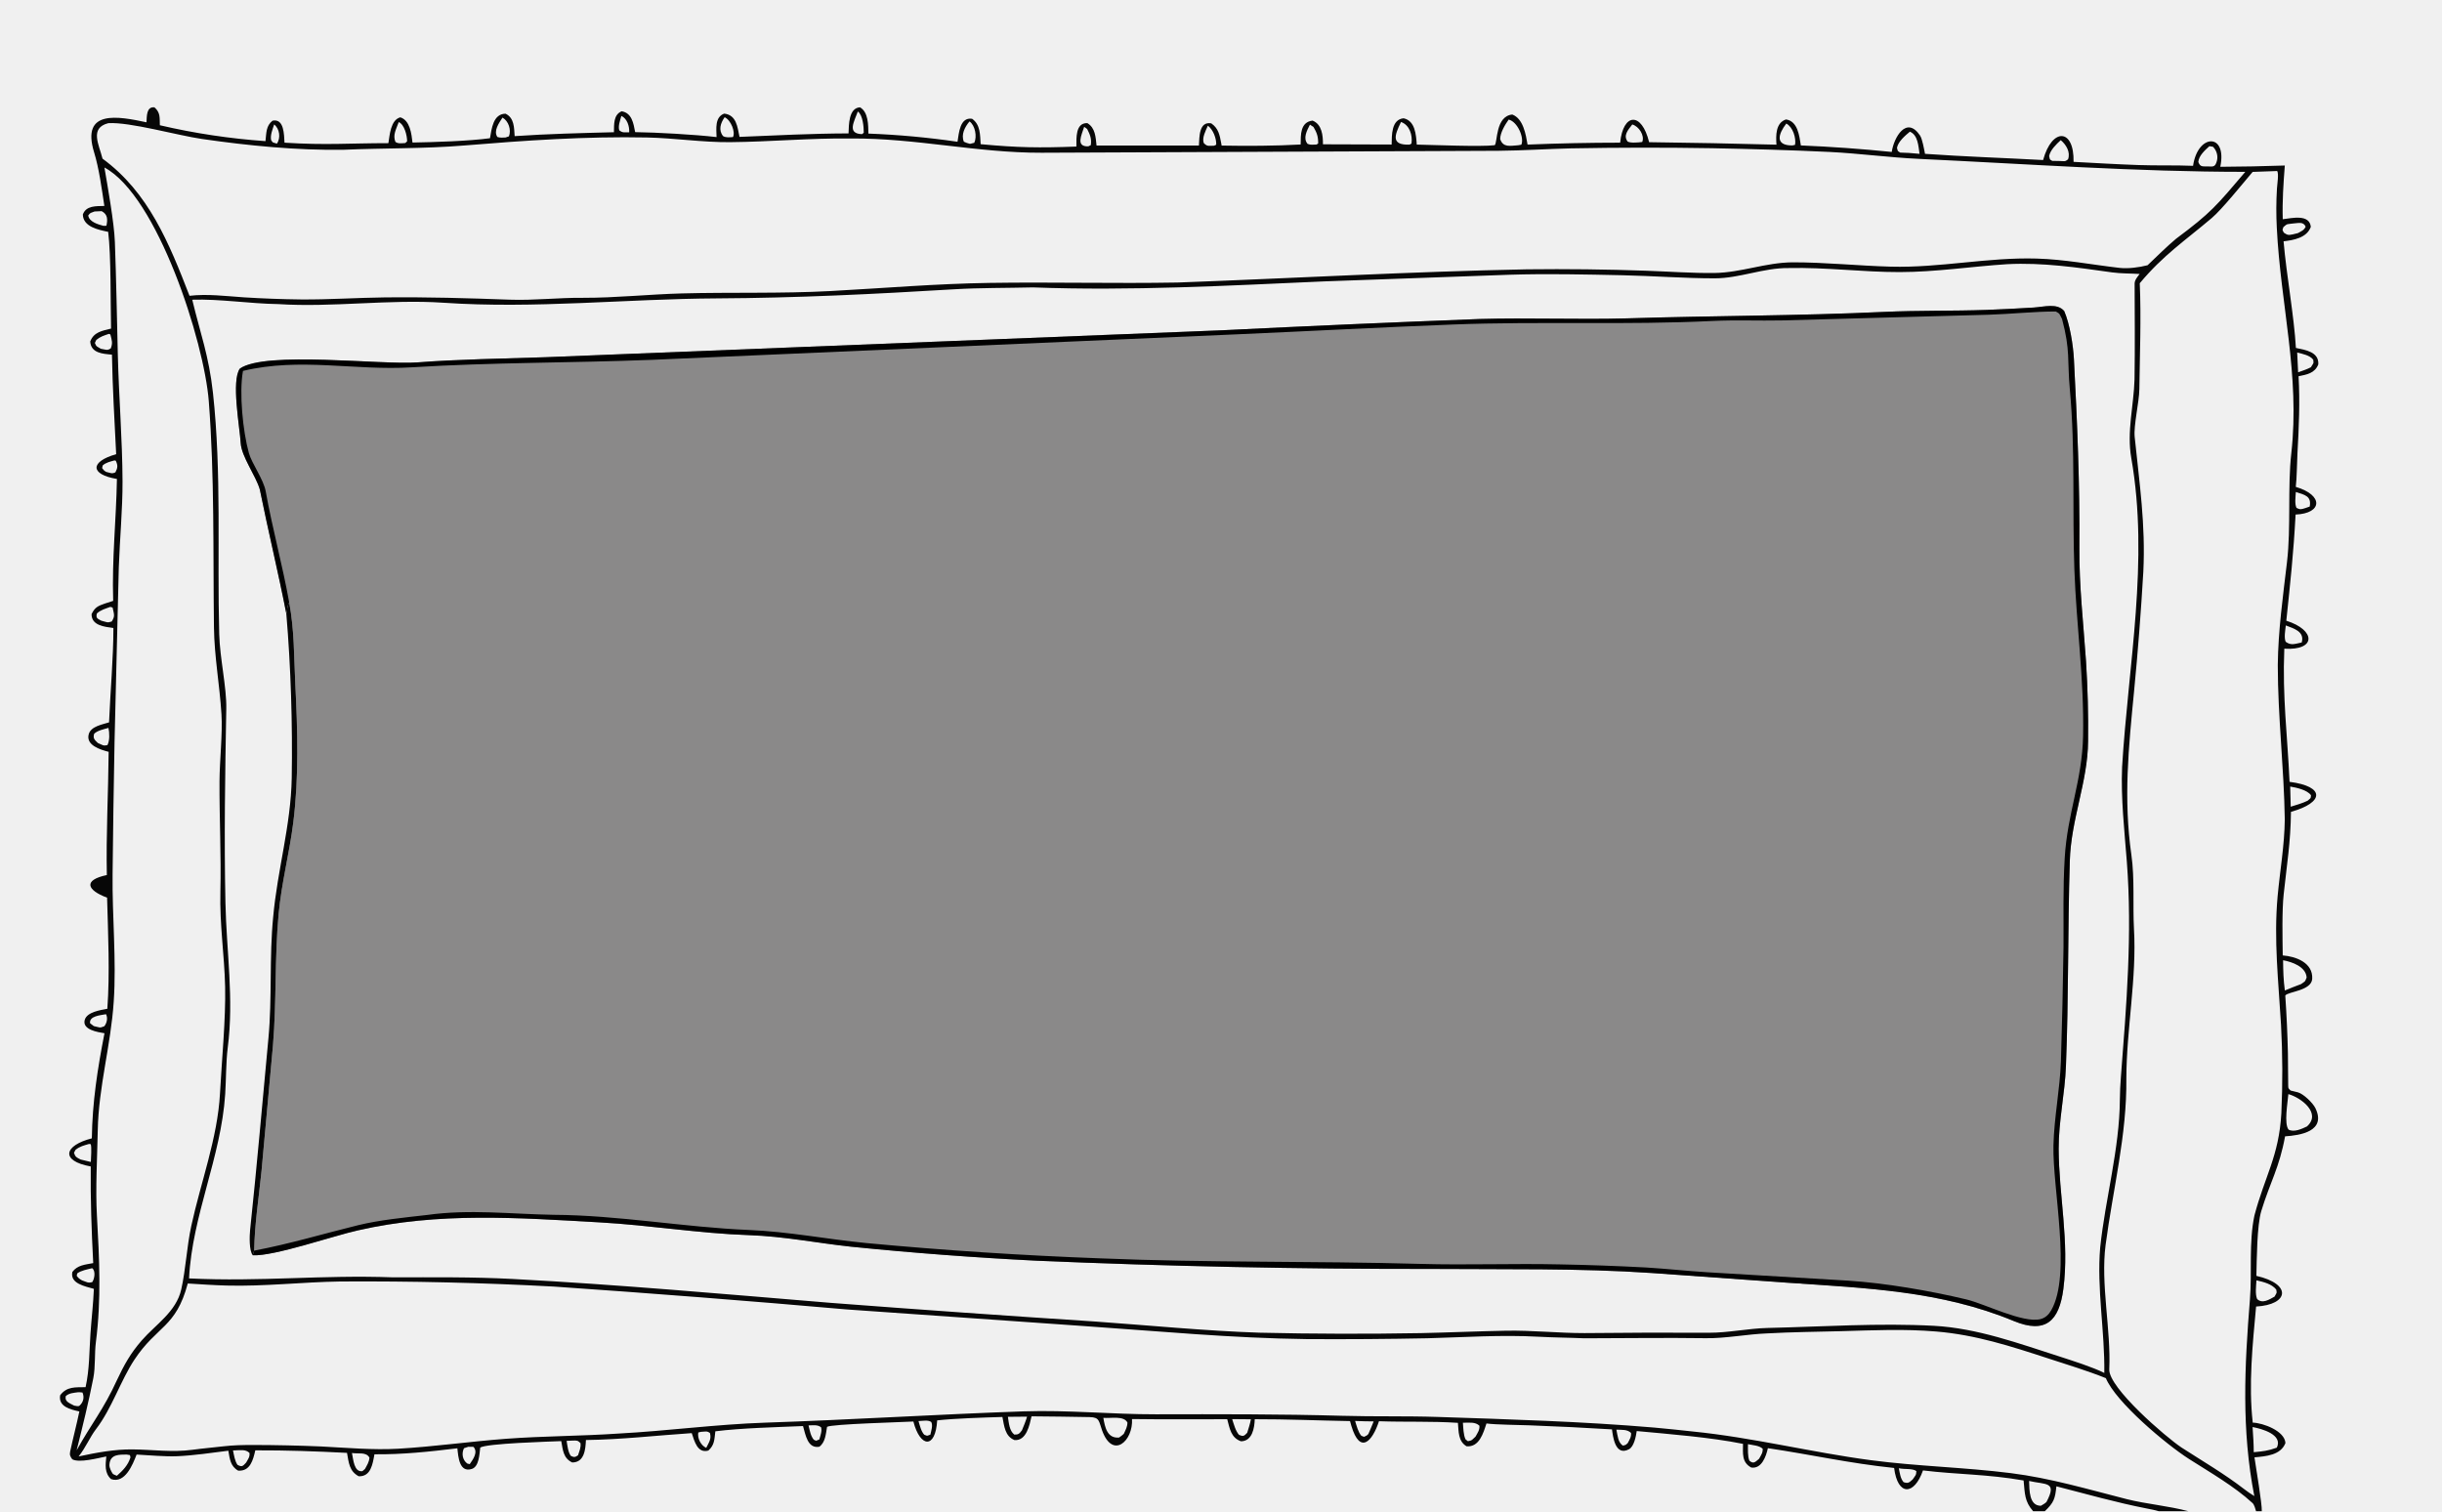
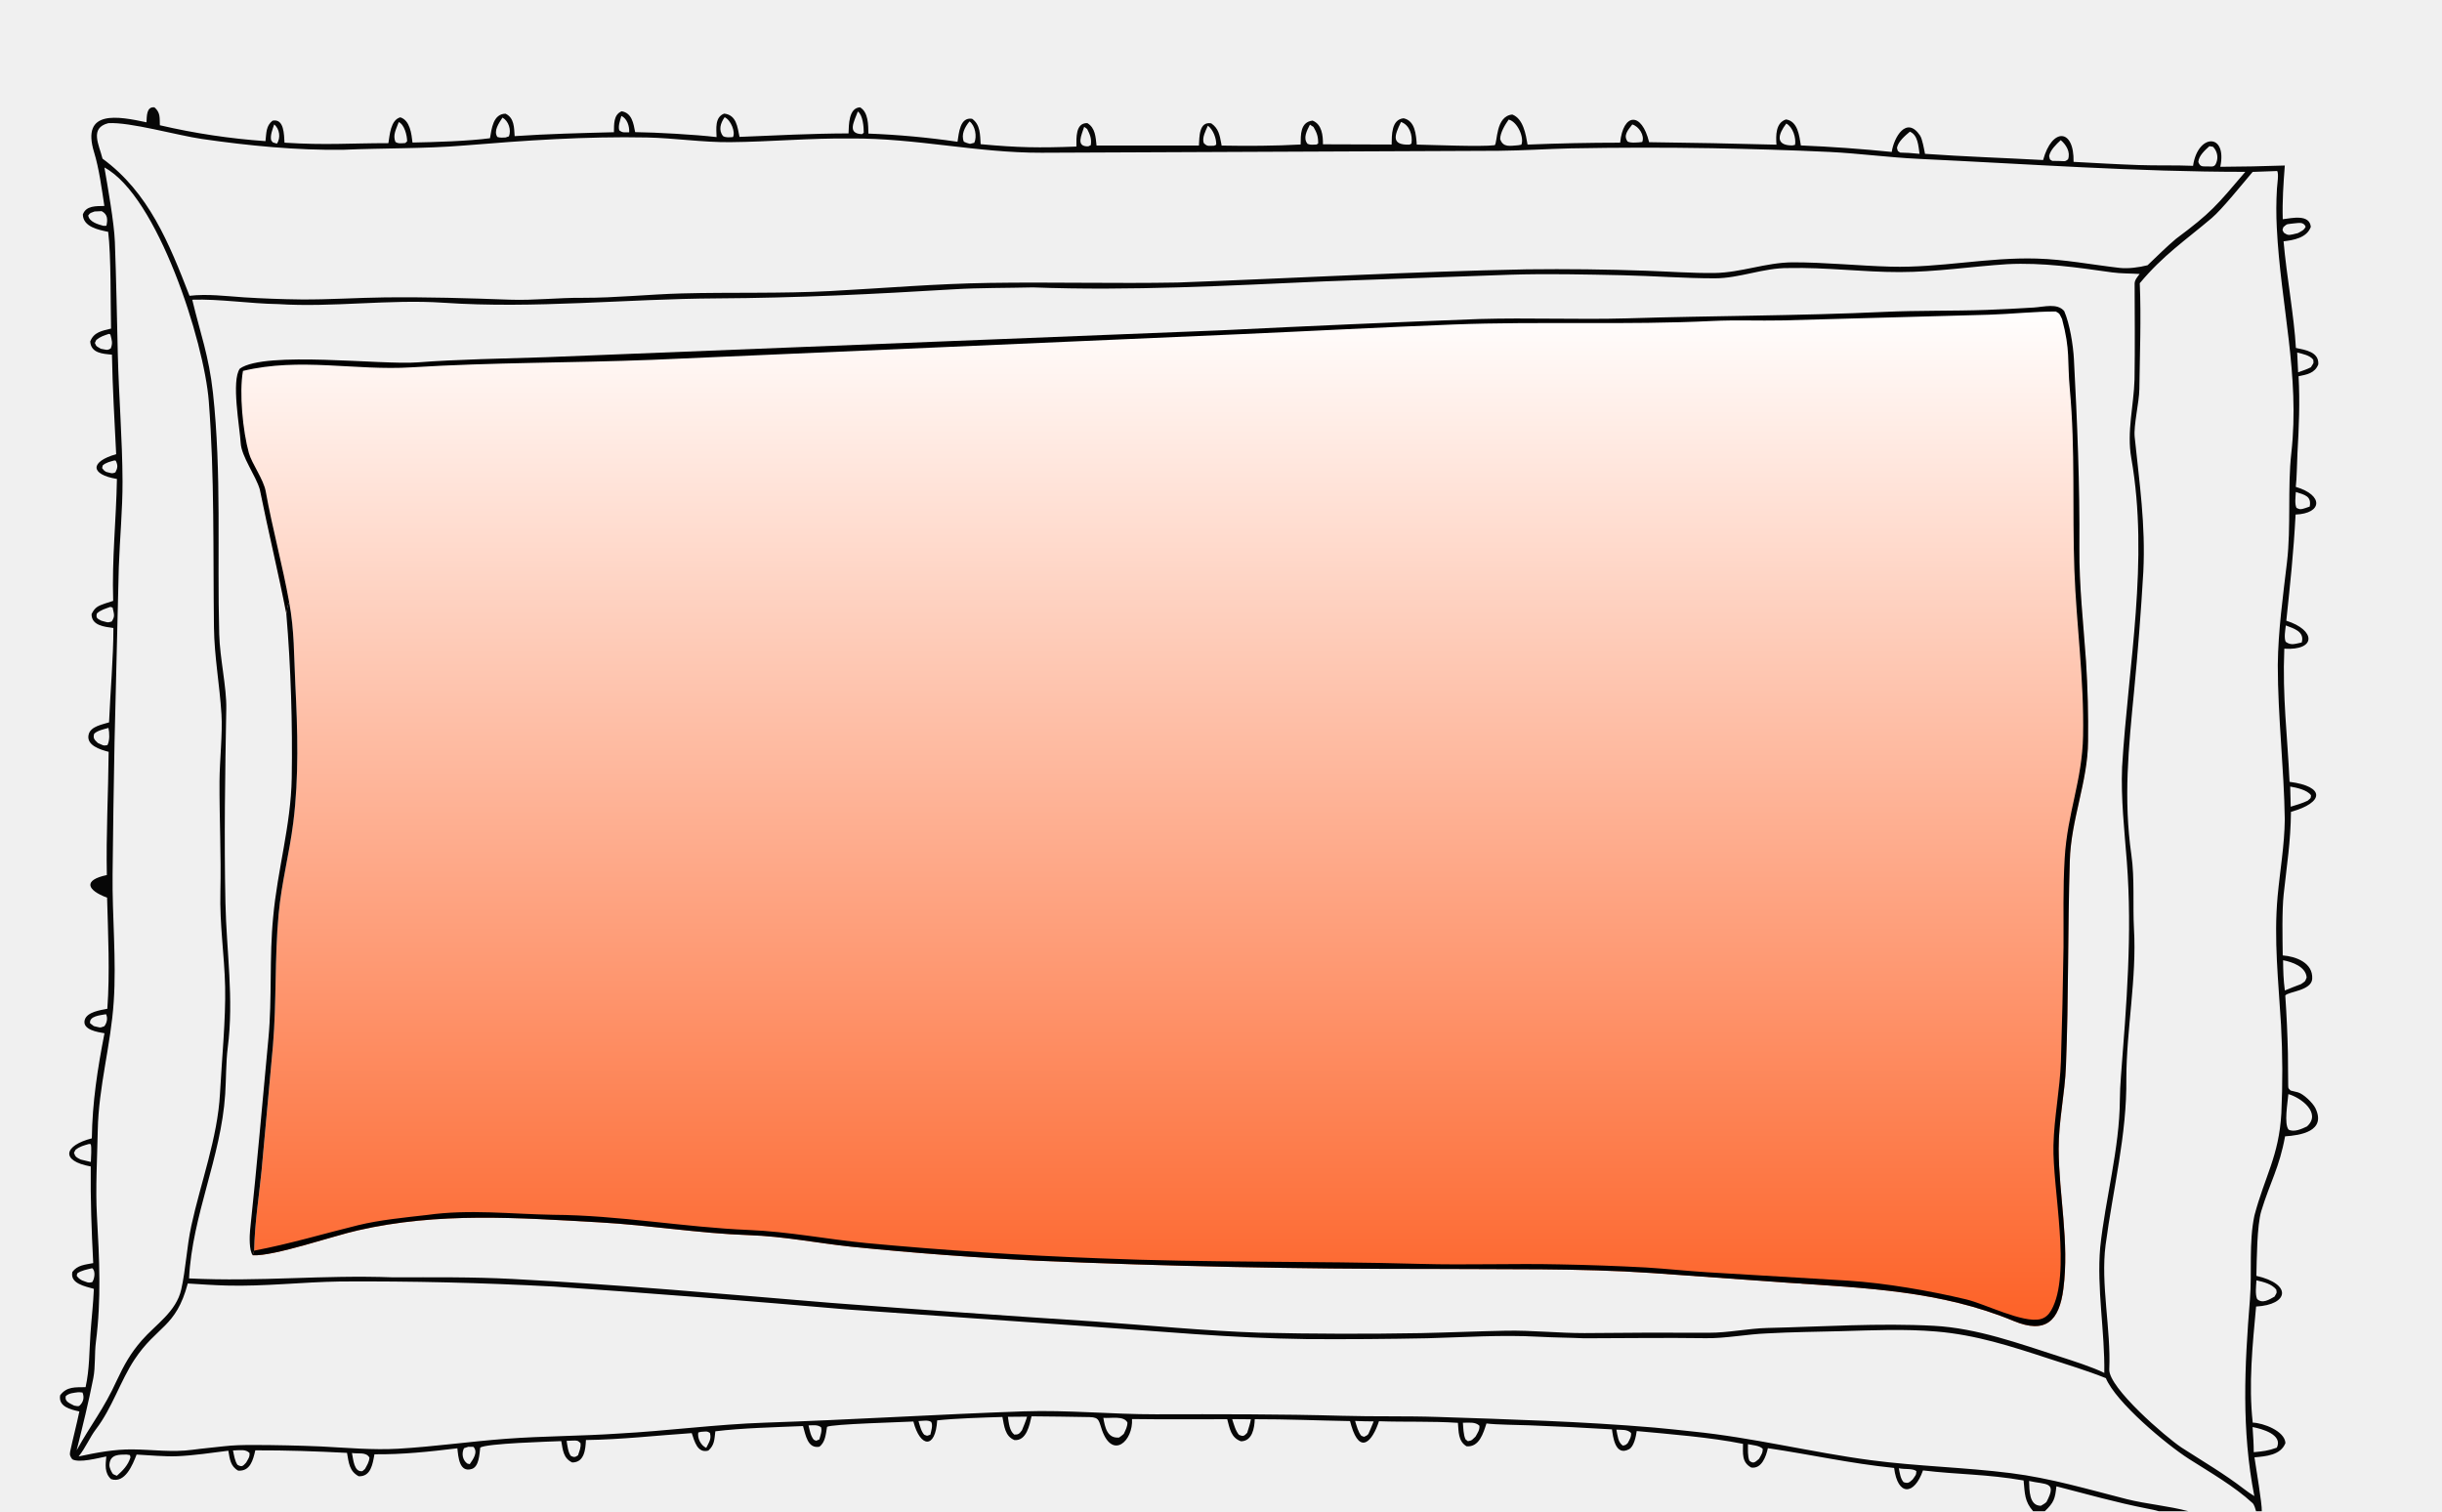
<svg xmlns="http://www.w3.org/2000/svg" preserveAspectRatio="none" overflow="visible" style="display: block;" width="263.881" height="163.312" viewBox="0 0 263.881 163.312" fill="none">
  <g id="Untitled - 5 November 2026 20.25.56 2 6 [Vectorized]" clip-path="url(#clip0_0_30)">
    <path id="Vector" d="M91.692 14.416C91.731 13.498 91.697 11.671 92.93 11.597C93.843 12.114 93.819 13.513 93.839 14.435C97.062 14.558 100.277 14.853 103.468 15.32C103.62 14.372 103.729 12.63 105.044 12.836C105.952 13.479 105.903 14.572 105.968 15.581C109.984 15.957 112.295 15.99 116.315 15.838C116.321 14.917 116.202 13.264 117.499 13.306C118.366 13.828 118.391 14.805 118.491 15.725L129.554 15.729C129.613 14.798 129.55 13.097 130.888 13.33C131.661 13.866 131.796 14.567 131.964 15.48C131.979 15.563 131.994 15.648 132.007 15.732C134.716 15.784 137.848 15.77 140.547 15.615C140.562 14.557 140.497 13.199 141.835 13.032C142.847 13.433 142.962 14.632 142.958 15.594L150.379 15.619C150.4 14.627 150.339 12.918 151.667 12.782C152.94 13.047 153.016 14.597 153.095 15.626C154.78 15.66 160.122 15.876 161.519 15.691C161.841 15.36 161.591 12.563 163.417 12.376C164.61 12.829 164.874 14.518 165.067 15.625C168.401 15.488 171.735 15.419 175.072 15.418C175.393 12.206 177.399 12.051 178.203 15.366C182.79 15.42 187.377 15.51 191.963 15.635C191.893 14.642 191.868 13.275 192.996 12.908C194.278 13.098 194.438 14.706 194.6 15.717C197.881 15.853 201.155 16.087 204.421 16.42C204.648 14.854 206.007 12.471 207.475 14.638C207.73 15.015 207.917 16.137 208.015 16.624C212.196 16.923 216.569 17.063 220.777 17.295C221.74 13.763 224.145 13.86 224.068 17.491C226.414 17.618 228.771 17.755 231.119 17.838C233.053 17.907 235.054 17.838 236.982 17.92C237.476 14.43 240.695 14.315 239.923 18.025C242.247 18.014 244.572 17.968 246.895 17.887C246.747 19.814 246.613 21.757 246.673 23.691C247.667 23.572 249.559 23.11 249.706 24.513C249.282 25.704 247.84 25.952 246.761 26.078C247.079 29.773 247.902 34.177 248.094 37.6C249.101 37.813 250.599 38.014 250.513 39.378C250.137 40.344 249.264 40.477 248.383 40.658C248.538 43.516 248.42 46.139 248.261 48.985C248.204 49.984 248.2 51.694 248.08 52.614C251.114 53.513 250.95 55.487 248.06 55.606C247.83 59.884 247.496 62.876 247.057 67.079C250.258 68.085 250.313 70.318 246.841 70.101C246.627 75.386 247.176 79.393 247.408 84.489C251.283 84.987 251.153 86.733 247.56 87.733C247.523 91.032 247.125 93.365 246.776 96.613C246.579 98.442 246.646 101.341 246.671 103.248C248.069 103.355 249.945 104.02 249.857 105.766C249.791 107.083 247.207 107.155 246.946 107.584C247.089 109.664 247.183 111.748 247.231 113.833C247.254 114.996 247.236 116.182 247.262 117.344C247.268 117.662 247.313 117.635 247.524 117.85C247.786 117.91 248.048 117.975 248.309 118.044C248.909 118.202 249.933 119.194 250.204 119.759C251.403 122.267 248.545 122.694 246.924 122.799C246.302 126.198 245.329 127.692 244.354 130.869C243.882 132.403 243.866 136.144 243.823 137.877C247.715 138.763 247.326 140.999 243.792 141.191C243.411 145.331 242.966 149.618 243.43 153.737C244.56 153.771 246.892 154.638 246.963 155.945C246.449 157.267 244.834 157.375 243.617 157.489C243.769 158.542 244.447 162.553 244.409 163.311H243.789C243.722 163.067 243.592 162.602 243.412 162.435C241.46 160.626 238.703 159.043 236.566 157.68C234.063 156.083 228.641 151.533 227.556 148.929C225.511 148.114 223.422 147.483 221.335 146.802C217.283 145.478 213.509 144.25 209.226 143.89C205.739 143.599 202.478 143.756 198.993 143.853C196.323 143.926 193.599 143.944 190.935 144.096C188.774 144.179 186.464 144.646 184.32 144.613C179.94 144.55 175.571 144.619 171.194 144.624C169.558 144.551 167.906 144.545 166.272 144.455C162.254 144.234 158.278 144.509 154.258 144.62C149.915 144.706 145.571 144.737 141.229 144.711C133.051 144.608 125.361 143.866 117.225 143.308L91.534 141.508C80.977 140.584 70.411 139.759 59.838 139.033C52.153 138.62 44.456 138.435 36.759 138.484C32.678 138.546 28.566 139.033 24.47 138.923C23.08 138.884 21.678 138.789 20.29 138.701C19.009 143.505 16.969 143.244 14.53 146.927C13.029 149.192 12.103 152.185 10.377 154.437C9.712 155.304 9.251 156.456 8.496 157.391C10.409 156.98 12.386 156.607 14.341 156.63C16.513 156.656 18.642 156.965 20.809 156.67C21.904 156.521 23.033 156.428 24.134 156.298C25.226 156.169 26.335 156.15 27.436 156.152C29.86 156.157 32.284 156.211 34.707 156.313C37.431 156.452 40.323 156.713 43.026 156.557C46.921 156.331 50.791 155.775 54.691 155.482C58.728 155.18 62.817 155.194 66.84 154.917C72.105 154.636 77.406 153.917 82.672 153.741C91.993 153.43 101.313 152.84 110.63 152.519C115.342 152.356 120.179 152.847 124.895 152.837C131.622 152.824 138.342 152.807 145.067 152.999C148.478 153.1 151.92 153.008 155.328 153.122C163.136 153.381 170.981 153.61 178.766 154.272C180.155 154.386 181.543 154.556 182.929 154.696C189.398 155.343 195.721 156.944 202.161 157.796C207.186 158.459 212.251 158.559 217.285 159.193C221.601 159.737 225.628 160.943 229.826 162.008C231.95 162.539 234.357 162.737 236.479 163.311H233.279C232.861 163.183 232.416 163.104 231.986 163.018C228.69 162.373 225.466 161.458 222.213 160.622C222.073 161.976 221.942 162.37 220.961 163.311H219.699C218.763 162.241 218.812 161.424 218.669 159.988C214.737 159.297 211.535 159.355 207.795 158.902C206.859 161.601 205.067 161.71 204.678 158.637C199.847 158.137 195.719 157.192 191.035 156.498C190.847 157.377 190.368 158.76 189.238 158.59C188.194 158.025 188.347 157.061 188.347 156.031C184.808 155.319 180.481 154.987 176.863 154.647C176.781 155.236 176.568 156.326 176.031 156.612C174.526 157.415 174.294 155.218 174.19 154.467C171.221 154.284 168.251 154.139 165.28 154.028C164.181 153.985 161.623 153.967 160.625 153.827C160.282 154.884 159.85 156.404 158.478 156.295C157.564 155.758 157.625 154.714 157.542 153.761C154.669 153.569 151.862 153.689 149.01 153.586C148.308 155.755 146.973 157.23 146.03 154.098C145.976 153.924 145.927 153.747 145.882 153.57C142.472 153.511 138.981 153.359 135.588 153.368C135.555 154.321 135.329 155.733 134.104 155.755C133.02 155.376 132.88 154.371 132.614 153.369C129.2 153.368 125.735 153.399 122.324 153.35C122.466 155.695 120.254 157.745 119.1 154.603C118.725 153.583 118.844 153.162 117.756 153.139C115.658 153.095 113.565 153.077 111.468 153.056C111.248 154.011 110.922 155.714 109.632 155.624C108.587 155.214 108.517 154.098 108.32 153.126C106.272 153.189 103.258 153.278 101.271 153.492C101.088 156.621 99.43 156.443 98.699 153.617C97.601 153.685 89.763 153.89 89.37 154.196C89.236 154.98 89.187 155.865 88.536 156.342C87.272 156.565 87.055 155.086 86.774 154.108C83.953 154.228 80.079 154.323 77.3 154.675C77.186 155.573 77.224 156.153 76.538 156.759C75.36 157.076 75.052 155.759 74.749 154.871C70.937 155.124 67.136 155.568 63.315 155.617C63.267 156.629 63.156 158.034 61.838 158.044C60.859 157.58 60.828 156.699 60.648 155.735C59.456 155.786 52.497 155.979 51.894 156.441C51.804 157.142 51.771 158.489 50.989 158.74C49.627 159.177 49.52 157.426 49.424 156.51C46.461 156.873 43.448 157.194 40.462 157.158C40.274 158.189 40.086 159.586 38.761 159.534C37.736 158.984 37.689 158.056 37.497 157.005C34.033 156.829 31.039 156.722 27.588 156.731C27.349 157.769 27.044 159.012 25.74 158.925C24.901 158.471 24.822 157.64 24.675 156.773C22.931 156.993 20.911 157.29 19.173 157.366C17.827 157.426 16.132 157.256 14.761 157.188C14.34 158.283 13.509 160.357 12 159.841C11.274 159.166 11.402 158.294 11.487 157.393C10.553 157.571 8.577 158.119 7.81 157.699C7.61 157.426 7.495 157.245 7.582 156.849C7.896 155.401 8.27 153.985 8.576 152.529C7.622 152.325 6.287 152.007 6.498 150.784C7.225 149.81 8.146 149.929 9.248 149.905C9.682 147.943 9.638 146.078 9.778 144.082C9.889 142.484 10.08 140.877 10.144 139.281C9.207 139.004 7.549 138.728 7.818 137.457C8.367 136.711 9.171 136.673 10.073 136.498C9.887 132.846 9.771 129.712 9.806 126.054C6.47 125.447 6.924 123.784 9.924 123.015C9.975 119.111 10.544 115.477 11.291 111.658C10.576 111.541 8.844 111.284 9.161 110.203C9.411 109.353 10.867 109.158 11.599 109.014C11.882 105.161 11.678 100.892 11.572 97.007C9.378 96.188 8.961 95.105 11.545 94.563C11.453 90.266 11.705 85.602 11.741 81.247C10.887 81.024 9.241 80.551 9.593 79.327C9.833 78.49 11.049 78.295 11.784 78.063C11.922 74.729 12.253 71.141 12.254 67.865C11.28 67.732 9.885 67.604 9.895 66.365C10.254 65.628 10.586 65.481 11.332 65.222C11.63 65.12 11.929 65.024 12.229 64.933C12.089 60.283 12.553 56.306 12.635 51.76C9.722 51.269 9.707 49.892 12.553 49.083C12.377 45.539 12.16 41.865 12.097 38.324C11.091 38.234 9.834 38.168 9.749 36.904C10.137 35.88 11.046 35.746 12.001 35.509C11.937 32.706 12.008 27.636 11.69 25.055C10.669 24.839 8.981 24.529 8.953 23.18C9.309 22.196 10.396 22.285 11.276 22.256C11.004 20.443 10.702 18.196 10.17 16.463C8.731 11.78 12.781 12.572 15.83 13.217C15.869 12.579 15.812 11.505 16.687 11.597C17.351 12.171 17.244 12.73 17.274 13.535C21.027 14.409 24.843 14.983 28.687 15.252C28.791 14.344 28.738 13.608 29.449 13.042C30.717 12.782 30.689 14.564 30.743 15.418C35.205 15.704 37.775 15.47 41.97 15.47C42.115 14.571 42.212 12.964 43.256 12.68C44.3 13.001 44.467 14.448 44.575 15.404C46.878 15.363 50.684 15.246 52.947 14.937C53.129 13.912 53.284 12.308 54.628 12.286C55.578 12.744 55.55 13.792 55.613 14.71C59.235 14.464 62.706 14.384 66.341 14.288C66.36 13.456 66.276 12.399 67.178 12.024C68.284 12.211 68.451 13.325 68.635 14.278C70.933 14.308 75.095 14.539 77.431 14.814C77.412 13.919 77.223 12.666 78.253 12.277C79.581 12.425 79.685 13.708 79.911 14.792C83.82 14.631 87.784 14.426 91.692 14.416ZM20.774 32.388C21.664 36.093 22.565 38.416 23.011 42.437C23.962 51.148 23.453 59.805 23.689 68.54C23.759 71.147 24.497 74.272 24.453 76.596C24.322 83.573 24.215 90.556 24.36 97.543C24.471 102.857 25.294 107.906 24.607 113.234C24.415 114.759 24.437 116.656 24.334 118.24C23.888 125.083 20.771 131.313 20.429 138.152C28.236 138.531 34.745 137.75 42.478 138.037C46.792 138.035 51.079 137.984 55.388 138.212C66.862 138.819 78.321 139.849 89.773 140.794C99.262 141.519 108.756 142.19 118.253 142.805C124.03 143.214 130.345 143.832 136.088 144.018C141.907 144.152 147.728 144.167 153.547 144.064C156.604 143.997 159.654 143.863 162.716 143.804C165.55 143.748 168.404 144.068 171.224 144.062C175.705 144.014 180.171 143.999 184.653 144.024C186.724 144.036 188.929 143.555 190.994 143.507C196.958 143.371 203.041 142.952 208.994 143.275C213.66 143.529 218.186 145.191 222.594 146.604C223.947 147.047 226.148 147.739 227.39 148.369C227.457 143.893 226.559 139.251 226.946 134.807C227.502 129.503 229.035 124.17 229.071 118.837C229.078 118.044 229.118 117.227 229.178 116.441C229.781 108.628 230.427 100.948 229.824 93.106C229.563 89.727 229.172 86.288 229.312 82.896C229.977 71.797 232.25 60.601 230.306 49.504C229.799 46.613 230.576 43.87 230.655 40.986C230.709 37.559 230.675 34.075 230.666 30.645C230.664 30.259 230.99 29.899 231.209 29.606C230.259 29.546 229.16 29.566 228.236 29.436C224.455 28.904 220.741 28.353 216.901 28.548C213.009 28.799 209.204 29.397 205.297 29.403C201.252 29.409 197.311 28.872 193.264 28.967C190.553 28.938 187.994 30.075 185.298 30.077C181.982 30.078 178.658 29.815 175.347 29.744C171.303 29.658 167.152 29.563 163.113 29.69L143.136 30.406C132.567 30.871 122.22 31.451 111.631 31.058C108.815 31.128 105.871 31.094 103.069 31.263C94.479 31.78 86.1 32.2 77.487 32.245C67.571 32.296 57.848 33.39 47.882 32.713C42.132 32.322 35.862 33.241 30.073 32.862C27.031 32.819 23.712 32.291 20.774 32.388ZM10.215 22.853C9.755 23.038 9.805 22.942 9.534 23.281C9.633 23.973 10.566 24.239 11.174 24.405L11.501 24.397C11.636 23.733 11.66 23.174 10.984 22.818L10.215 22.853ZM190.082 157.647C190.296 157.257 190.511 156.978 190.472 156.553C190.069 156.2 189.488 156.193 188.885 156.065C188.886 156.608 188.836 157.373 189.039 157.851C189.489 158.234 189.66 157.999 190.082 157.647ZM231.222 30.608C231.385 34.39 231.226 38.25 231.178 42.034C231.16 43.474 230.544 45.968 230.673 47.219C231.184 52.227 231.857 56.669 231.607 61.769C231.356 66.097 231.022 70.419 230.603 74.735C230.013 80.829 229.445 86.268 230.321 92.423C230.679 94.942 230.458 97.807 230.595 100.361C230.906 105.733 229.782 111.222 229.772 116.538C229.839 122.677 228.321 128.509 227.531 134.526C226.975 138.771 228.122 143.663 227.927 147.98C227.837 149.975 234.085 155.336 235.729 156.425C238.025 157.908 240.354 159.259 242.522 160.934C242.861 161.197 243.234 161.452 243.6 161.674C242.2 154.5 242.546 147.645 243.126 140.423C243.362 137.492 242.992 134.285 243.612 131.351C244.737 127.094 246.263 124.938 246.521 120.306C246.669 117.123 246.658 113.933 246.486 110.751C246.213 106.095 245.69 101.52 246.119 96.845C246.373 94.086 246.863 91.331 246.892 88.559C246.81 82.978 246.138 77.459 246.136 71.869C246.176 68.139 246.698 64.436 247.133 60.729C247.576 56.946 247.182 52.688 247.598 48.972C248.544 40.52 246.439 32.934 246.03 24.613C245.955 23.203 245.961 21.79 246.046 20.38C246.069 19.978 246.271 18.707 246.06 18.478L245.869 18.489C245.052 18.524 244.237 18.554 243.42 18.577C242.359 19.818 240.119 22.616 238.99 23.572C236.092 26.027 233.739 27.584 231.222 30.608ZM104.764 13.123C104.26 13.72 103.832 14.539 104.155 15.315C104.446 15.446 104.507 15.465 104.817 15.546L105.282 15.43C105.594 14.759 105.377 13.549 104.764 13.123ZM11.72 78.662C11.211 78.807 10.545 78.937 10.178 79.288C10.026 79.783 10.206 79.942 10.578 80.294C11.098 80.509 11.135 80.63 11.605 80.525C11.872 80.043 11.832 79.17 11.72 78.662ZM10.942 67.074C11.548 67.222 11.582 67.338 12.073 67.162C12.414 66.623 12.348 66.45 12.195 65.781L12.165 65.652L11.917 65.586C11.393 65.778 10.866 65.916 10.467 66.299C10.349 66.792 10.505 66.844 10.942 67.074ZM10.895 37.69C11.495 37.786 11.552 37.909 11.97 37.652C12.2 37.069 12.091 36.798 11.928 36.143L11.77 36.079C11.214 36.274 10.86 36.362 10.404 36.737L10.252 37.061C10.428 37.498 10.445 37.407 10.895 37.69ZM54.3 12.71C53.92 13.292 53.301 14.149 53.747 14.804C54.103 14.904 54.261 14.873 54.637 14.857L54.997 14.732C55.266 14.04 54.96 13.079 54.3 12.71ZM26.592 158.061C26.811 157.673 27.019 157.43 26.957 157.009C26.532 156.608 26.014 156.718 25.393 156.736L25.178 156.743C25.286 157.248 25.374 157.9 25.668 158.302C26.134 158.547 26.22 158.466 26.592 158.061ZM8.016 151.899C8.215 151.926 8.468 152.021 8.608 151.891C9.017 151.511 9.131 150.998 8.915 150.485C8.763 150.469 8.595 150.443 8.446 150.452C7.953 150.523 7.475 150.537 7.107 150.869C6.956 151.471 7.538 151.638 8.016 151.899ZM249.585 54.742C249.799 53.614 249.061 53.477 248.088 53.168C248.056 53.698 247.945 54.433 248.157 54.885C248.535 55.077 248.635 55.06 249.111 54.907C249.269 54.855 249.428 54.8 249.585 54.742ZM79.203 14.813C79.497 14.275 78.977 12.963 78.303 12.669C77.86 13.305 77.609 14.057 78.137 14.71C78.485 14.896 78.796 14.832 79.203 14.813ZM43.801 15.457L43.994 15.267C43.993 14.641 43.703 13.465 43.087 13.191C42.79 14.017 42.431 14.58 42.727 15.332C43.036 15.555 43.393 15.477 43.801 15.457ZM146.431 153.555C146.596 154.074 146.76 154.765 147.107 155.16L147.396 155.271C147.616 155.17 147.705 155.148 147.867 154.964C148.05 154.531 148.273 154.038 148.438 153.605C147.805 153.591 147.052 153.595 146.431 153.555ZM141.55 13.47C141.229 14.11 140.769 14.928 141.3 15.55C141.627 15.681 141.898 15.634 142.256 15.619L142.439 15.51C142.454 14.78 142.304 14.341 141.933 13.72L141.55 13.47ZM8.867 138.367C9.42 138.553 9.487 138.682 9.972 138.549C10.236 138.151 10.338 137.317 9.96 137.048C9.445 137.177 8.743 137.299 8.344 137.614L8.29 137.873C8.523 138.166 8.541 138.172 8.867 138.367ZM99.253 153.569C99.399 154.054 99.54 154.696 99.875 155.044C100.273 155.193 100.098 155.184 100.535 155.037C100.634 154.571 100.822 154.06 100.631 153.668C100.275 153.425 99.732 153.555 99.253 153.569ZM76.314 156.462C76.634 155.818 76.886 155.514 76.718 154.858C76.369 154.611 76.26 154.71 75.743 154.732L75.459 154.801C75.335 155.412 75.735 156.211 76.314 156.462ZM242.626 18.571C230.829 18.572 219.106 17.719 207.329 17.168C204.137 17.018 200.909 16.58 197.712 16.421C193.517 16.218 189.229 16.1 185.027 16.016C179.934 15.932 174.839 15.937 169.746 16.033C167.16 16.093 164.484 16.276 161.916 16.295L112.557 16.506C105.594 16.526 98.998 14.923 91.966 14.964C87.605 14.912 83.246 15.324 78.888 15.363C75.916 15.39 72.877 14.918 69.927 14.857C63.292 14.721 56.714 15.182 50.109 15.726C45.844 16.078 41.417 15.995 37.132 16.184C32.06 16.26 26.85 15.743 21.84 15.02C19.177 14.636 14.03 13.166 11.703 13.311C9.664 13.831 10.691 15.604 11.078 17.144C16.074 20.803 18.27 26.272 20.479 31.966C22.432 31.739 24.387 32.001 26.356 32.132C28.41 32.26 30.467 32.337 32.525 32.36C35.531 32.384 38.538 32.175 41.541 32.139C46.077 32.086 50.561 32.219 55.09 32.385C57.678 32.479 60.4 32.155 63.001 32.183C66.563 32.192 70.127 31.804 73.676 31.709C78.98 31.567 84.439 31.739 89.73 31.453C95.494 31.142 101.131 30.66 106.925 30.572C113.708 30.47 120.469 30.652 127.248 30.532C139.84 30.065 152.382 29.353 164.995 29.105C169.301 29.054 173.609 29.105 177.912 29.258C180.356 29.342 182.846 29.529 185.289 29.5C188.175 29.453 190.79 28.369 193.706 28.348C197.251 28.344 200.757 28.719 204.305 28.816C209.623 28.962 214.769 27.787 220.085 27.942C223.116 28.03 226.034 28.604 229.029 28.948C229.968 29.055 231.149 28.897 232.066 28.663C233.023 27.753 234.144 26.636 235.142 25.802C238.946 22.968 239.496 22.247 242.626 18.571ZM219.263 160.041C219.298 161.017 219.253 162.731 220.538 162.721C220.768 162.585 220.941 162.499 221.138 162.316C222.335 160.063 221.077 160.466 219.263 160.041ZM93.152 14.496L93.338 14.346C93.342 13.73 93.24 12.426 92.696 12.05C92.309 13.129 91.489 14.449 93.152 14.496ZM11.474 50.996C11.988 51.112 12.065 51.226 12.468 51.046C12.714 50.573 12.759 50.313 12.514 49.791L12.37 49.756C11.913 49.889 11.441 49.98 11.096 50.301L11.035 50.583C11.216 50.819 11.209 50.834 11.474 50.996ZM88.538 155.553C88.655 155.115 88.843 154.651 88.725 154.239C88.325 153.942 87.929 154.031 87.369 154.036C87.501 154.574 87.592 155.183 87.944 155.59L88.195 155.696L88.538 155.553ZM67.144 12.527C67.01 13.019 66.775 13.623 66.919 14.08C67.293 14.376 67.444 14.287 67.989 14.299C68.031 13.65 67.771 12.815 67.144 12.527ZM206.683 159.875C206.971 159.442 207.068 159.447 207.082 158.976C206.674 158.659 205.828 158.811 205.184 158.667C205.296 159.195 205.354 159.777 205.701 160.17C206.188 160.332 206.292 160.228 206.683 159.875ZM135.172 153.376L133.146 153.358C133.331 153.916 133.511 154.631 133.887 155.059C134.325 155.247 134.43 155.207 134.771 154.836C134.919 154.354 135.083 153.872 135.172 153.376ZM29.919 15.521C30.358 14.912 30.213 13.906 29.625 13.448C29.452 13.985 29.192 14.595 29.295 15.13C29.503 15.47 29.432 15.362 29.919 15.521ZM110.985 153.09L108.914 153.109C109.013 153.752 109.071 154.627 109.605 155.029C110.043 155.035 110.138 154.956 110.432 154.565C110.631 154.076 110.837 153.599 110.985 153.09ZM10.134 110.884C10.815 111.029 10.733 111.124 11.274 110.899C11.554 110.55 11.669 110.003 11.456 109.6C10.844 109.719 9.623 109.79 9.734 110.576L10.134 110.884ZM117.6 15.815L117.871 15.687C117.977 14.99 117.786 14.538 117.476 13.937L117.155 13.705C116.88 14.588 116.207 15.864 117.6 15.815ZM50.606 156.347L50.138 156.503C49.861 157.071 49.972 157.769 50.489 158.155L50.757 158.225C51.13 157.691 51.678 156.941 51.166 156.356L50.606 156.347ZM175.898 155.939C176.102 155.539 176.286 155.292 176.25 154.854C175.849 154.457 175.282 154.525 174.666 154.496C174.807 155.166 174.835 155.861 175.361 156.22C175.68 156.156 175.665 156.165 175.898 155.939ZM61.228 155.705C61.315 156.217 61.382 156.946 61.688 157.334C62.02 157.489 62.131 157.498 62.458 157.271C62.606 156.817 62.8 156.398 62.726 155.945C62.412 155.647 62.362 155.662 61.846 155.678C61.639 155.686 61.434 155.695 61.228 155.705ZM207.426 16.625C207.297 15.789 207.26 14.596 206.38 14.23C205.872 14.652 205.113 15.296 204.986 15.975C205.104 16.402 205.001 16.27 205.34 16.49L206.256 16.525L207.426 16.625ZM8.282 156.727C9.884 153.846 11.209 152.276 12.616 149.187C13.411 147.494 14.1 146.25 15.315 144.854C16.824 143.122 19.038 141.77 19.586 139.339C20.081 137.14 20.17 134.79 20.673 132.467C21.674 127.84 23.515 122.957 23.77 118.195C23.961 114.621 24.405 110.094 24.326 106.624C24.247 103.138 23.727 100.012 23.815 96.344C23.907 92.466 23.7 88.342 23.719 84.436C23.73 82.258 24.063 79.216 23.93 77.178C23.735 73.989 23.161 70.997 23.12 67.784C23.016 59.644 23.191 51.498 22.563 43.37C22.065 36.917 17.02 21.172 11.284 18.1C11.637 20.186 12.337 24.052 12.414 26.152C12.562 30.148 12.634 34.331 12.732 38.344C12.844 42.9 13.222 47.489 13.241 52.014C13.253 54.973 12.941 58.308 12.837 61.31L12.377 80.178C12.28 84.897 12.222 89.751 12.166 94.473C12.112 98.953 12.595 103.743 12.288 108.254C11.984 112.922 10.648 117.455 10.563 122.16C10.508 125.173 10.306 128.383 10.474 131.376C10.735 136.02 10.957 140.406 10.361 145.041C10.202 146.276 10.325 147.691 10.082 148.935C9.585 151.484 8.915 154.201 8.282 156.727ZM130.522 13.581C130.28 14.138 129.874 14.878 130.076 15.453C130.452 15.858 130.609 15.749 131.194 15.747L131.424 15.641C131.455 14.953 131.082 13.997 130.522 13.581ZM247.843 24.145C247.128 24.249 247.207 24.127 246.744 24.539C246.619 24.932 246.605 24.761 246.79 25.145C247.165 25.384 247.24 25.441 247.763 25.326C247.945 25.285 248.127 25.241 248.306 25.193C248.696 24.976 248.965 24.89 249.148 24.497C248.901 23.937 248.4 24.106 247.843 24.145ZM248.232 38.092L248.333 40.234C248.775 40.075 249.309 39.907 249.714 39.686C250.008 39.188 250.024 39.336 249.968 38.873C249.606 38.39 248.821 38.249 248.232 38.092ZM38.033 157.02C38.182 157.734 38.256 159.113 39.161 158.981L39.439 158.742C39.675 158.303 39.876 158.019 39.924 157.525C39.573 156.875 38.723 157.134 38.033 157.02ZM9.629 123.62C9.031 123.798 8.656 123.87 8.163 124.255L7.993 124.574C8.138 125.027 8.253 125.072 8.713 125.304L9.817 125.569C9.831 125.182 9.921 123.931 9.803 123.647L9.629 123.62ZM12.632 159.479C13.289 158.9 13.831 158.347 14.098 157.494L14.04 157.246L13.69 157.187C12.927 157.204 11.873 157.111 11.823 158.315C11.811 158.613 12.029 159.039 12.202 159.288C12.337 159.354 12.492 159.442 12.632 159.479ZM176.383 13.452C175.932 14.042 175.369 14.632 175.888 15.306C176.29 15.461 176.634 15.405 177.069 15.387L177.457 15.343C177.746 14.651 177.105 13.651 176.383 13.452ZM247.535 87.177C248.142 86.988 248.797 86.806 249.363 86.529C249.736 86.184 249.693 86.329 249.722 85.934C249.304 85.36 248.163 85.113 247.477 85L247.535 87.177ZM158.081 153.75C158.124 154.302 158.133 155.063 158.365 155.542L158.618 155.744C159.12 155.653 159.01 155.637 159.442 155.25C159.676 154.826 159.897 154.546 159.868 154.076C159.425 153.636 158.761 153.752 158.081 153.75ZM193.027 13.352C192.156 14.48 191.774 15.731 193.69 15.718L193.972 15.654C194.104 14.902 193.736 13.729 193.027 13.352ZM247.003 67.588C246.946 68.102 246.793 68.914 246.99 69.353C247.569 69.792 248.025 69.567 248.723 69.429C249.048 68.263 247.924 67.939 247.003 67.588ZM151.394 13.183C150.674 14.65 150.299 15.692 152.315 15.631L152.523 15.518C152.658 14.619 152.325 13.506 151.394 13.183ZM238.746 15.796C238.268 16.23 237.602 16.822 237.548 17.503C237.757 18.064 237.993 17.972 238.556 17.985C239.124 17.996 239.365 18.102 239.556 17.39C239.701 16.848 239.53 16.257 239.132 15.859L238.746 15.796ZM222.683 15.145C222.205 15.589 221.552 16.203 221.427 16.866C221.544 17.311 221.441 17.193 221.767 17.385L222.553 17.399C223.086 17.405 223.131 17.502 223.471 17.22C223.757 16.444 223.272 15.637 222.683 15.145ZM246.9 107.037C247.481 106.802 248.076 106.553 248.664 106.341C249.165 105.968 249.037 106.155 249.253 105.642C249.187 104.472 247.679 103.944 246.708 103.77C246.726 104.995 246.74 105.83 246.9 107.037ZM243.832 138.358C243.796 138.964 243.675 139.851 243.903 140.379C244.462 140.919 245.19 140.454 245.787 140.119C246.043 139.633 246.048 139.799 245.967 139.353C245.474 138.74 244.592 138.537 243.832 138.358ZM119.226 153.22C119.403 154.252 119.649 155.461 120.925 155.349C121.1 155.224 121.285 155.103 121.436 154.951C121.638 154.509 121.818 154.216 121.831 153.731C121.443 152.962 120.052 153.295 119.226 153.22ZM243.538 156.932C244.525 156.84 245.07 156.788 246.031 156.443C246.718 155.037 244.426 154.402 243.411 154.215C243.473 155.138 243.537 156.005 243.538 156.932ZM163.026 12.924C162.635 13.472 162.111 14.341 162.108 15.027C162.425 15.979 163.2 15.752 164.056 15.698L164.396 15.637C164.73 14.879 163.975 13.14 163.026 12.924ZM247.277 118.237C247.204 119.189 246.793 121.443 247.304 122.073C247.892 122.386 248.727 121.999 249.29 121.728C250.902 120.28 248.59 118.582 247.277 118.237Z" fill="black" fill-opacity="0.969" />
-     <path id="Vector_2" d="M30.938 66.313C30.076 61.877 28.971 57.342 28.076 52.9C27.66 51.424 26.096 49.358 26.009 47.876C25.906 46.135 24.97 41.134 25.922 39.831C28.67 37.891 41.248 39.466 45.135 39.161C49.315 38.834 54.689 38.743 58.977 38.601L132.005 35.693C141.288 35.233 150.576 34.827 159.864 34.474C165.173 34.322 170.527 34.55 175.82 34.404C185.089 34.113 194.349 34.135 203.614 33.705C207.305 33.534 211.038 33.619 214.728 33.488C216.404 33.423 218.079 33.339 219.753 33.235C220.91 33.16 222.307 32.729 223.058 33.615C223.658 34.995 224.026 37.301 224.106 38.817C224.466 45.603 224.747 52.389 224.696 59.189C224.665 63.341 225.131 67.342 225.415 71.474C225.598 74.349 225.672 77.229 225.636 80.109C225.603 84.502 223.783 88.552 223.662 93.051C223.43 100.424 223.542 107.81 223.244 115.188C223.135 118.167 222.446 121.161 222.459 124.145C222.479 129.24 223.631 134.188 222.963 139.308C222.518 142.711 221.08 144.197 217.605 142.756C209.709 139.481 201.566 139.2 193.219 138.622L178.461 137.567C170.645 137.036 162.498 137.189 154.627 137.127C140.424 137.143 126.223 136.847 112.034 136.24C105.335 135.905 98.646 135.401 91.973 134.726C88.234 134.324 84.71 133.604 80.926 133.475C75.509 133.291 70.227 132.4 64.791 132.096C55.962 131.6 47.4 130.966 38.68 132.959C36.108 133.522 29.584 135.783 27.314 135.65L27.463 135.15C27.529 132.119 27.958 129.538 28.26 126.548L29.498 112.956C29.892 108.234 29.67 103.545 30.106 98.807C30.422 95.367 31.275 92.218 31.692 88.88C32.309 83.94 32.159 78.906 31.911 73.951C31.756 70.874 31.819 68.157 31.248 65.086C30.976 65.634 31.082 65.79 30.938 66.313Z" fill="#8A8989" />
+     <path id="Vector_2" d="M30.938 66.313C30.076 61.877 28.971 57.342 28.076 52.9C27.66 51.424 26.096 49.358 26.009 47.876C25.906 46.135 24.97 41.134 25.922 39.831C28.67 37.891 41.248 39.466 45.135 39.161C49.315 38.834 54.689 38.743 58.977 38.601L132.005 35.693C141.288 35.233 150.576 34.827 159.864 34.474C165.173 34.322 170.527 34.55 175.82 34.404C185.089 34.113 194.349 34.135 203.614 33.705C207.305 33.534 211.038 33.619 214.728 33.488C216.404 33.423 218.079 33.339 219.753 33.235C220.91 33.16 222.307 32.729 223.058 33.615C223.658 34.995 224.026 37.301 224.106 38.817C224.466 45.603 224.747 52.389 224.696 59.189C224.665 63.341 225.131 67.342 225.415 71.474C225.598 74.349 225.672 77.229 225.636 80.109C225.603 84.502 223.783 88.552 223.662 93.051C223.43 100.424 223.542 107.81 223.244 115.188C223.135 118.167 222.446 121.161 222.459 124.145C222.479 129.24 223.631 134.188 222.963 139.308C222.518 142.711 221.08 144.197 217.605 142.756C209.709 139.481 201.566 139.2 193.219 138.622L178.461 137.567C170.645 137.036 162.498 137.189 154.627 137.127C140.424 137.143 126.223 136.847 112.034 136.24C105.335 135.905 98.646 135.401 91.973 134.726C88.234 134.324 84.71 133.604 80.926 133.475C75.509 133.291 70.227 132.4 64.791 132.096C55.962 131.6 47.4 130.966 38.68 132.959C36.108 133.522 29.584 135.783 27.314 135.65L27.463 135.15C27.529 132.119 27.958 129.538 28.26 126.548L29.498 112.956C29.892 108.234 29.67 103.545 30.106 98.807C30.422 95.367 31.275 92.218 31.692 88.88C32.309 83.94 32.159 78.906 31.911 73.951C31.756 70.874 31.819 68.157 31.248 65.086C30.976 65.634 31.082 65.79 30.938 66.313Z" fill="url(#paint0_linear_0_30)" />
    <path id="Vector_3" d="M30.938 66.313C30.076 61.877 28.971 57.342 28.076 52.9C27.66 51.424 26.096 49.358 26.009 47.876C25.906 46.135 24.97 41.134 25.922 39.831C28.67 37.891 41.248 39.466 45.135 39.161C49.315 38.834 54.689 38.743 58.977 38.601L132.005 35.693C141.288 35.233 150.576 34.827 159.864 34.474C165.173 34.322 170.527 34.55 175.82 34.404C185.089 34.113 194.349 34.135 203.614 33.705C207.305 33.534 211.038 33.619 214.728 33.488C216.404 33.423 218.079 33.339 219.753 33.235C220.91 33.16 222.307 32.729 223.058 33.615C223.658 34.995 224.026 37.301 224.106 38.817C224.466 45.603 224.747 52.389 224.696 59.189C224.665 63.341 225.131 67.342 225.415 71.474C225.598 74.349 225.672 77.229 225.636 80.109C225.603 84.502 223.783 88.552 223.662 93.051C223.43 100.424 223.542 107.81 223.244 115.188C223.135 118.167 222.446 121.161 222.459 124.145C222.479 129.24 223.631 134.188 222.963 139.308C222.518 142.711 221.08 144.197 217.605 142.756C209.709 139.481 201.566 139.2 193.219 138.622L178.461 137.567C170.645 137.036 162.498 137.189 154.627 137.127C140.424 137.143 126.223 136.847 112.034 136.24C105.335 135.905 98.646 135.401 91.973 134.726C88.234 134.324 84.71 133.604 80.926 133.475C75.509 133.291 70.227 132.4 64.791 132.096C55.962 131.6 47.4 130.966 38.68 132.959C36.108 133.522 29.584 135.783 27.314 135.65L27.463 135.15C31.328 134.418 34.903 133.334 38.706 132.4C41.036 131.829 43.763 131.57 46.145 131.297C50.771 130.649 55.182 131.203 59.782 131.279C66.898 131.318 73.861 132.625 80.937 132.919C85.227 133.097 89.312 133.909 93.58 134.329C101.982 135.118 110.406 135.669 118.839 135.983C130.406 136.468 141.94 136.257 153.515 136.584C158.488 136.725 163.556 136.523 168.542 136.637C171.651 136.694 174.761 136.806 177.866 136.971C180.067 137.106 182.244 137.345 184.449 137.484L199.686 138.393C203.714 138.652 208.539 139.481 212.477 140.422C214.496 140.904 218.599 143.014 220.481 142.554C221.024 142.42 221.383 142.07 221.655 141.595C223.868 137.729 221.78 128.437 221.895 123.765C221.969 120.722 222.597 117.728 222.702 114.688C222.83 110.574 222.923 106.459 222.982 102.343C223.004 99.029 222.911 96.116 223.11 92.738C223.398 87.825 225.004 84.398 225.098 79.493C225.214 73.377 224.371 67.571 224.156 61.561C223.921 55.024 224.268 48.645 223.664 42.057C223.376 38.912 223.736 37.884 222.823 34.471C222.518 33.908 222.639 33.929 222.151 33.662C220.008 33.651 217.174 33.942 214.919 34.01L192.547 34.626C190.074 34.678 187.526 34.564 185.065 34.685C175.737 35.144 166.369 34.708 157.049 35.066C149.304 35.364 141.563 35.782 133.822 36.121L70.473 38.884C61.819 39.225 53.159 39.155 44.48 39.695C38.364 40.075 32.437 38.598 26.256 40.082C25.828 42.413 26.238 46.598 26.892 48.954C27.21 50.102 28.488 51.812 28.714 53.11C29.432 57.105 30.538 61.113 31.248 65.086C30.976 65.634 31.082 65.79 30.938 66.313Z" fill="black" />
    <path id="Vector_4" d="M30.938 66.312C31.082 65.79 30.976 65.634 31.249 65.085C31.819 68.156 31.757 70.874 31.911 73.951C32.16 78.906 32.309 83.94 31.692 88.88C31.276 92.217 30.422 95.366 30.106 98.807C29.67 103.544 29.892 108.234 29.498 112.956L28.26 126.548C27.958 129.537 27.529 132.119 27.464 135.15L27.315 135.65C26.909 135.169 26.959 133.556 27.027 132.918C27.76 126.023 28.36 119.101 29.007 112.197C29.413 107.865 29.089 103.454 29.518 99.109C29.965 94.067 31.443 89.154 31.524 84.068C31.618 78.241 31.433 72.119 30.938 66.312Z" fill="black" fill-opacity="0.98" />
  </g>
  <defs>
+     <linearGradient id="paint0_linear_0_30" x1="125.572" y1="33.065" x2="125.572" y2="143.304" gradientUnits="userSpaceOnUse">
+       <stop stop-color="white" />
+       <stop offset="1" stop-color="#FD6126" />
+     </linearGradient>
    <clipPath id="clip0_0_30">
      <rect width="263.881" height="163.312" fill="white" />
    </clipPath>
  </defs>
</svg>
